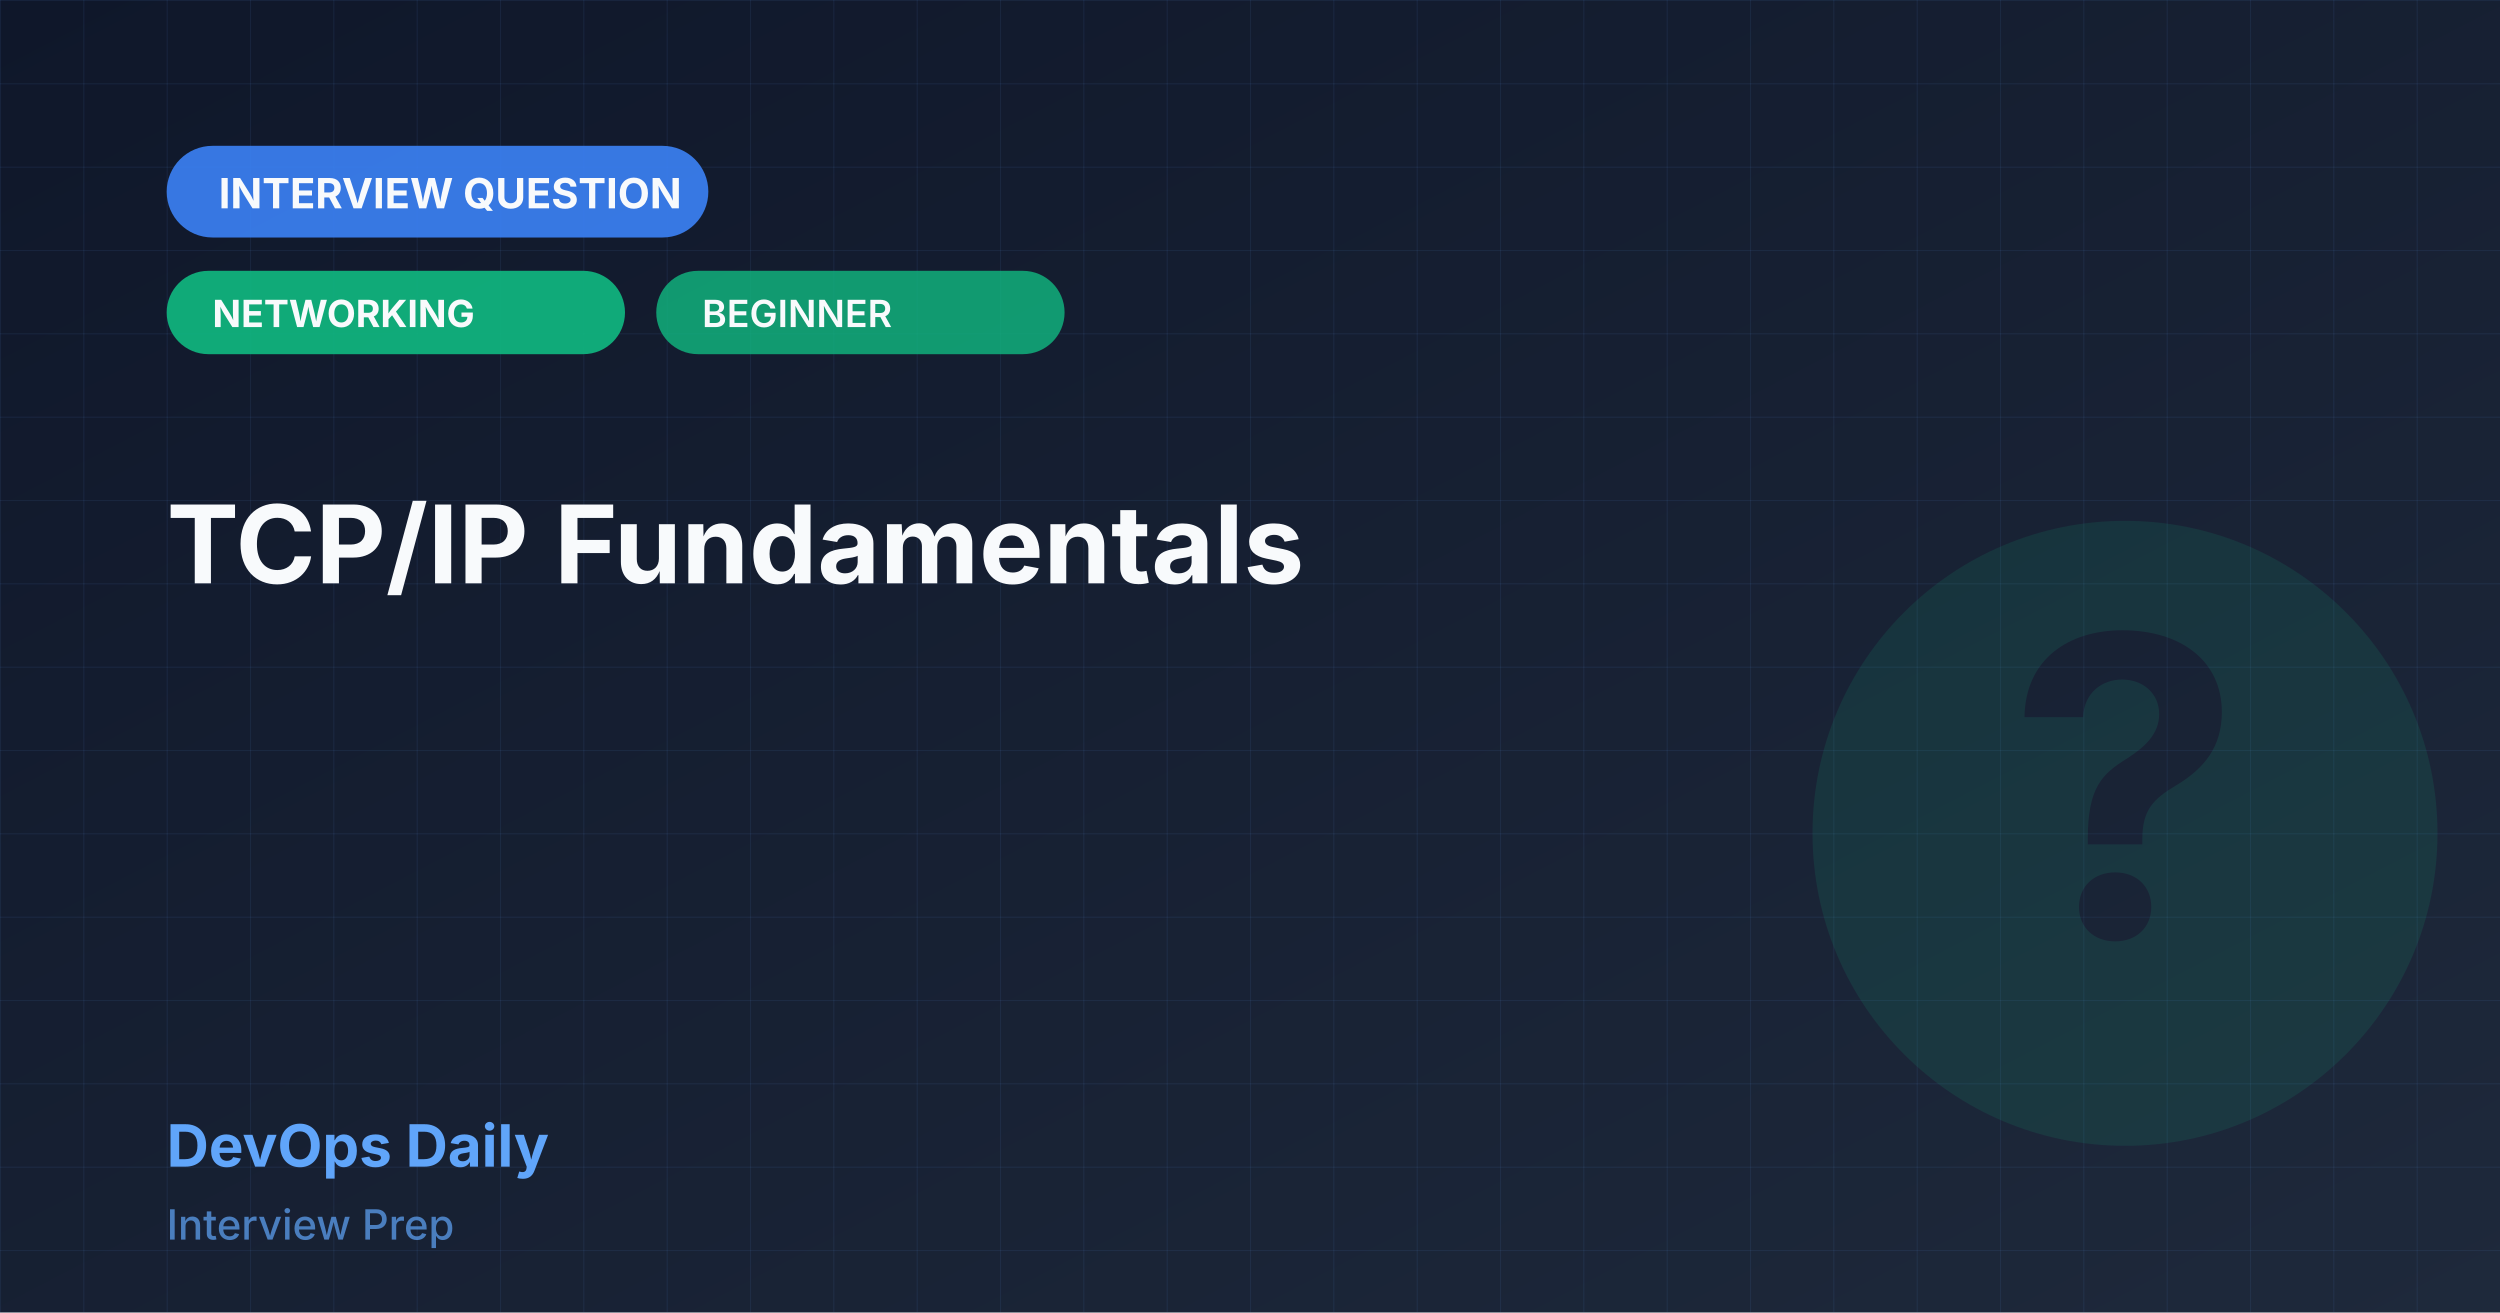
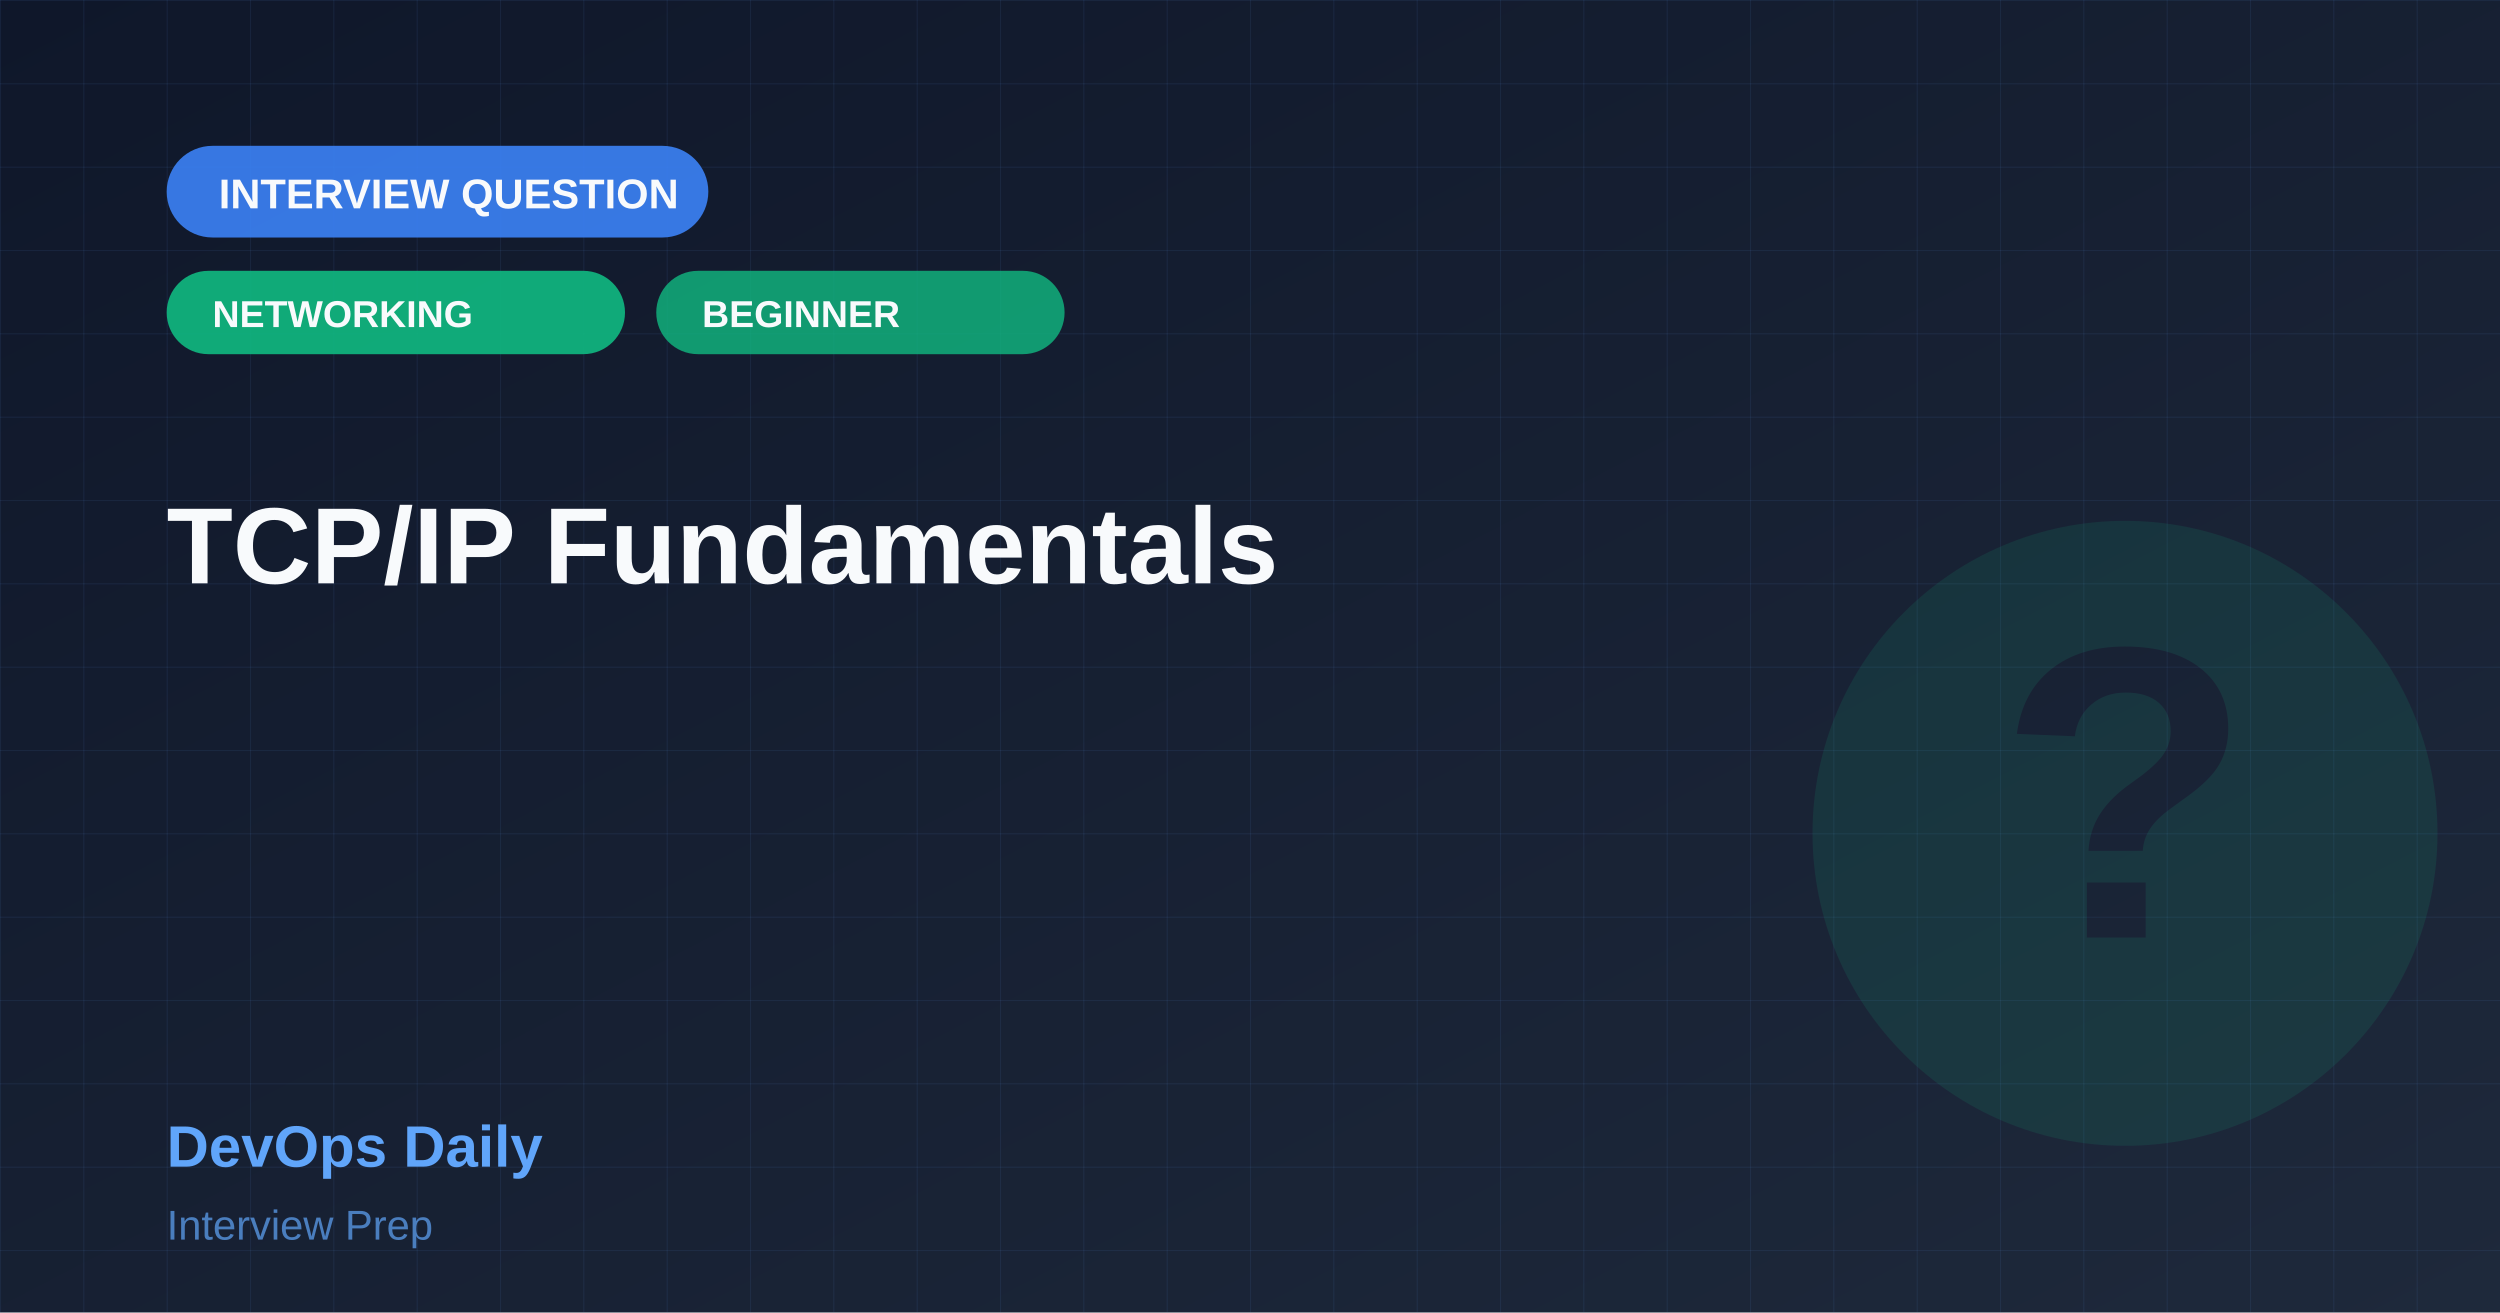
<svg xmlns="http://www.w3.org/2000/svg" width="1200" height="630">
  <defs>
    <linearGradient id="bgGradient" x1="0%" y1="0%" x2="100%" y2="100%">
      <stop offset="0%" style="stop-color:#0f172a;stop-opacity:1" />
      <stop offset="100%" style="stop-color:#1e293b;stop-opacity:1" />
    </linearGradient>
    <pattern id="grid" x="0" y="0" width="40" height="40" patternUnits="userSpaceOnUse">
      <line x1="0" y1="0" x2="0" y2="40" stroke="#60a5fa" stroke-width="1" opacity="0.08" />
      <line x1="0" y1="0" x2="40" y2="0" stroke="#60a5fa" stroke-width="1" opacity="0.08" />
    </pattern>
  </defs>
  <rect width="1200" height="630" fill="url(#bgGradient)" />
  <rect width="1200" height="630" fill="url(#grid)" />
  <rect x="80" y="70" width="260" height="44" rx="22" fill="#3b82f6" opacity="0.9" />
-   <text x="105" y="100" font-family="system-ui, -apple-system, sans-serif" font-size="20" font-weight="bold" fill="#f8fafc">INTERVIEW QUESTION</text>
+   <text x="105" y="100" font-family="Arial, sans-serif" font-size="20" font-weight="bold" fill="#f8fafc">INTERVIEW QUESTION</text>
  <rect x="80" y="130" width="220" height="40" rx="20" fill="#10b981" opacity="0.9" />
-   <text x="102" y="157" font-family="system-ui, -apple-system, sans-serif" font-size="18" font-weight="bold" fill="#f8fafc">NETWORKING</text>
+   <text x="102" y="157" font-family="Arial, sans-serif" font-size="18" font-weight="bold" fill="#f8fafc">NETWORKING</text>
  <rect x="315" y="130" width="196" height="40" rx="20" fill="#10b981" opacity="0.8" />
-   <text x="337" y="157" font-family="system-ui, -apple-system, sans-serif" font-size="18" font-weight="600" fill="#f8fafc">BEGINNER</text>
+   <text x="337" y="157" font-family="Arial, sans-serif" font-size="18" font-weight="600" fill="#f8fafc">BEGINNER</text>
  <g opacity="0.12">
    <circle cx="1020" cy="400" r="150" fill="#10b981" />
-     <text x="1020" y="450" font-family="system-ui, -apple-system, sans-serif" font-size="200" font-weight="bold" fill="#0f172a" text-anchor="middle">?</text>
+     <text x="1020" y="450" font-family="Arial, sans-serif" font-size="200" font-weight="bold" fill="#0f172a" text-anchor="middle">?</text>
  </g>
-   <text x="80" y="280" font-family="system-ui, -apple-system, sans-serif" font-size="52" font-weight="bold" fill="#f8fafc">TCP/IP Fundamentals</text>
-   <text x="80" y="560" font-family="system-ui, -apple-system, sans-serif" font-size="28" font-weight="bold" fill="#60a5fa">DevOps Daily</text>
-   <text x="80" y="595" font-family="system-ui, -apple-system, sans-serif" font-size="20" font-weight="500" fill="#60a5fa" opacity="0.7">Interview Prep</text>
+   <text x="80" y="280" font-family="Arial, sans-serif" font-size="52" font-weight="bold" fill="#f8fafc">TCP/IP Fundamentals</text>
+   <text x="80" y="560" font-family="Arial, sans-serif" font-size="28" font-weight="bold" fill="#60a5fa">DevOps Daily</text>
+   <text x="80" y="595" font-family="Arial, sans-serif" font-size="20" font-weight="500" fill="#60a5fa" opacity="0.7">Interview Prep</text>
</svg>
